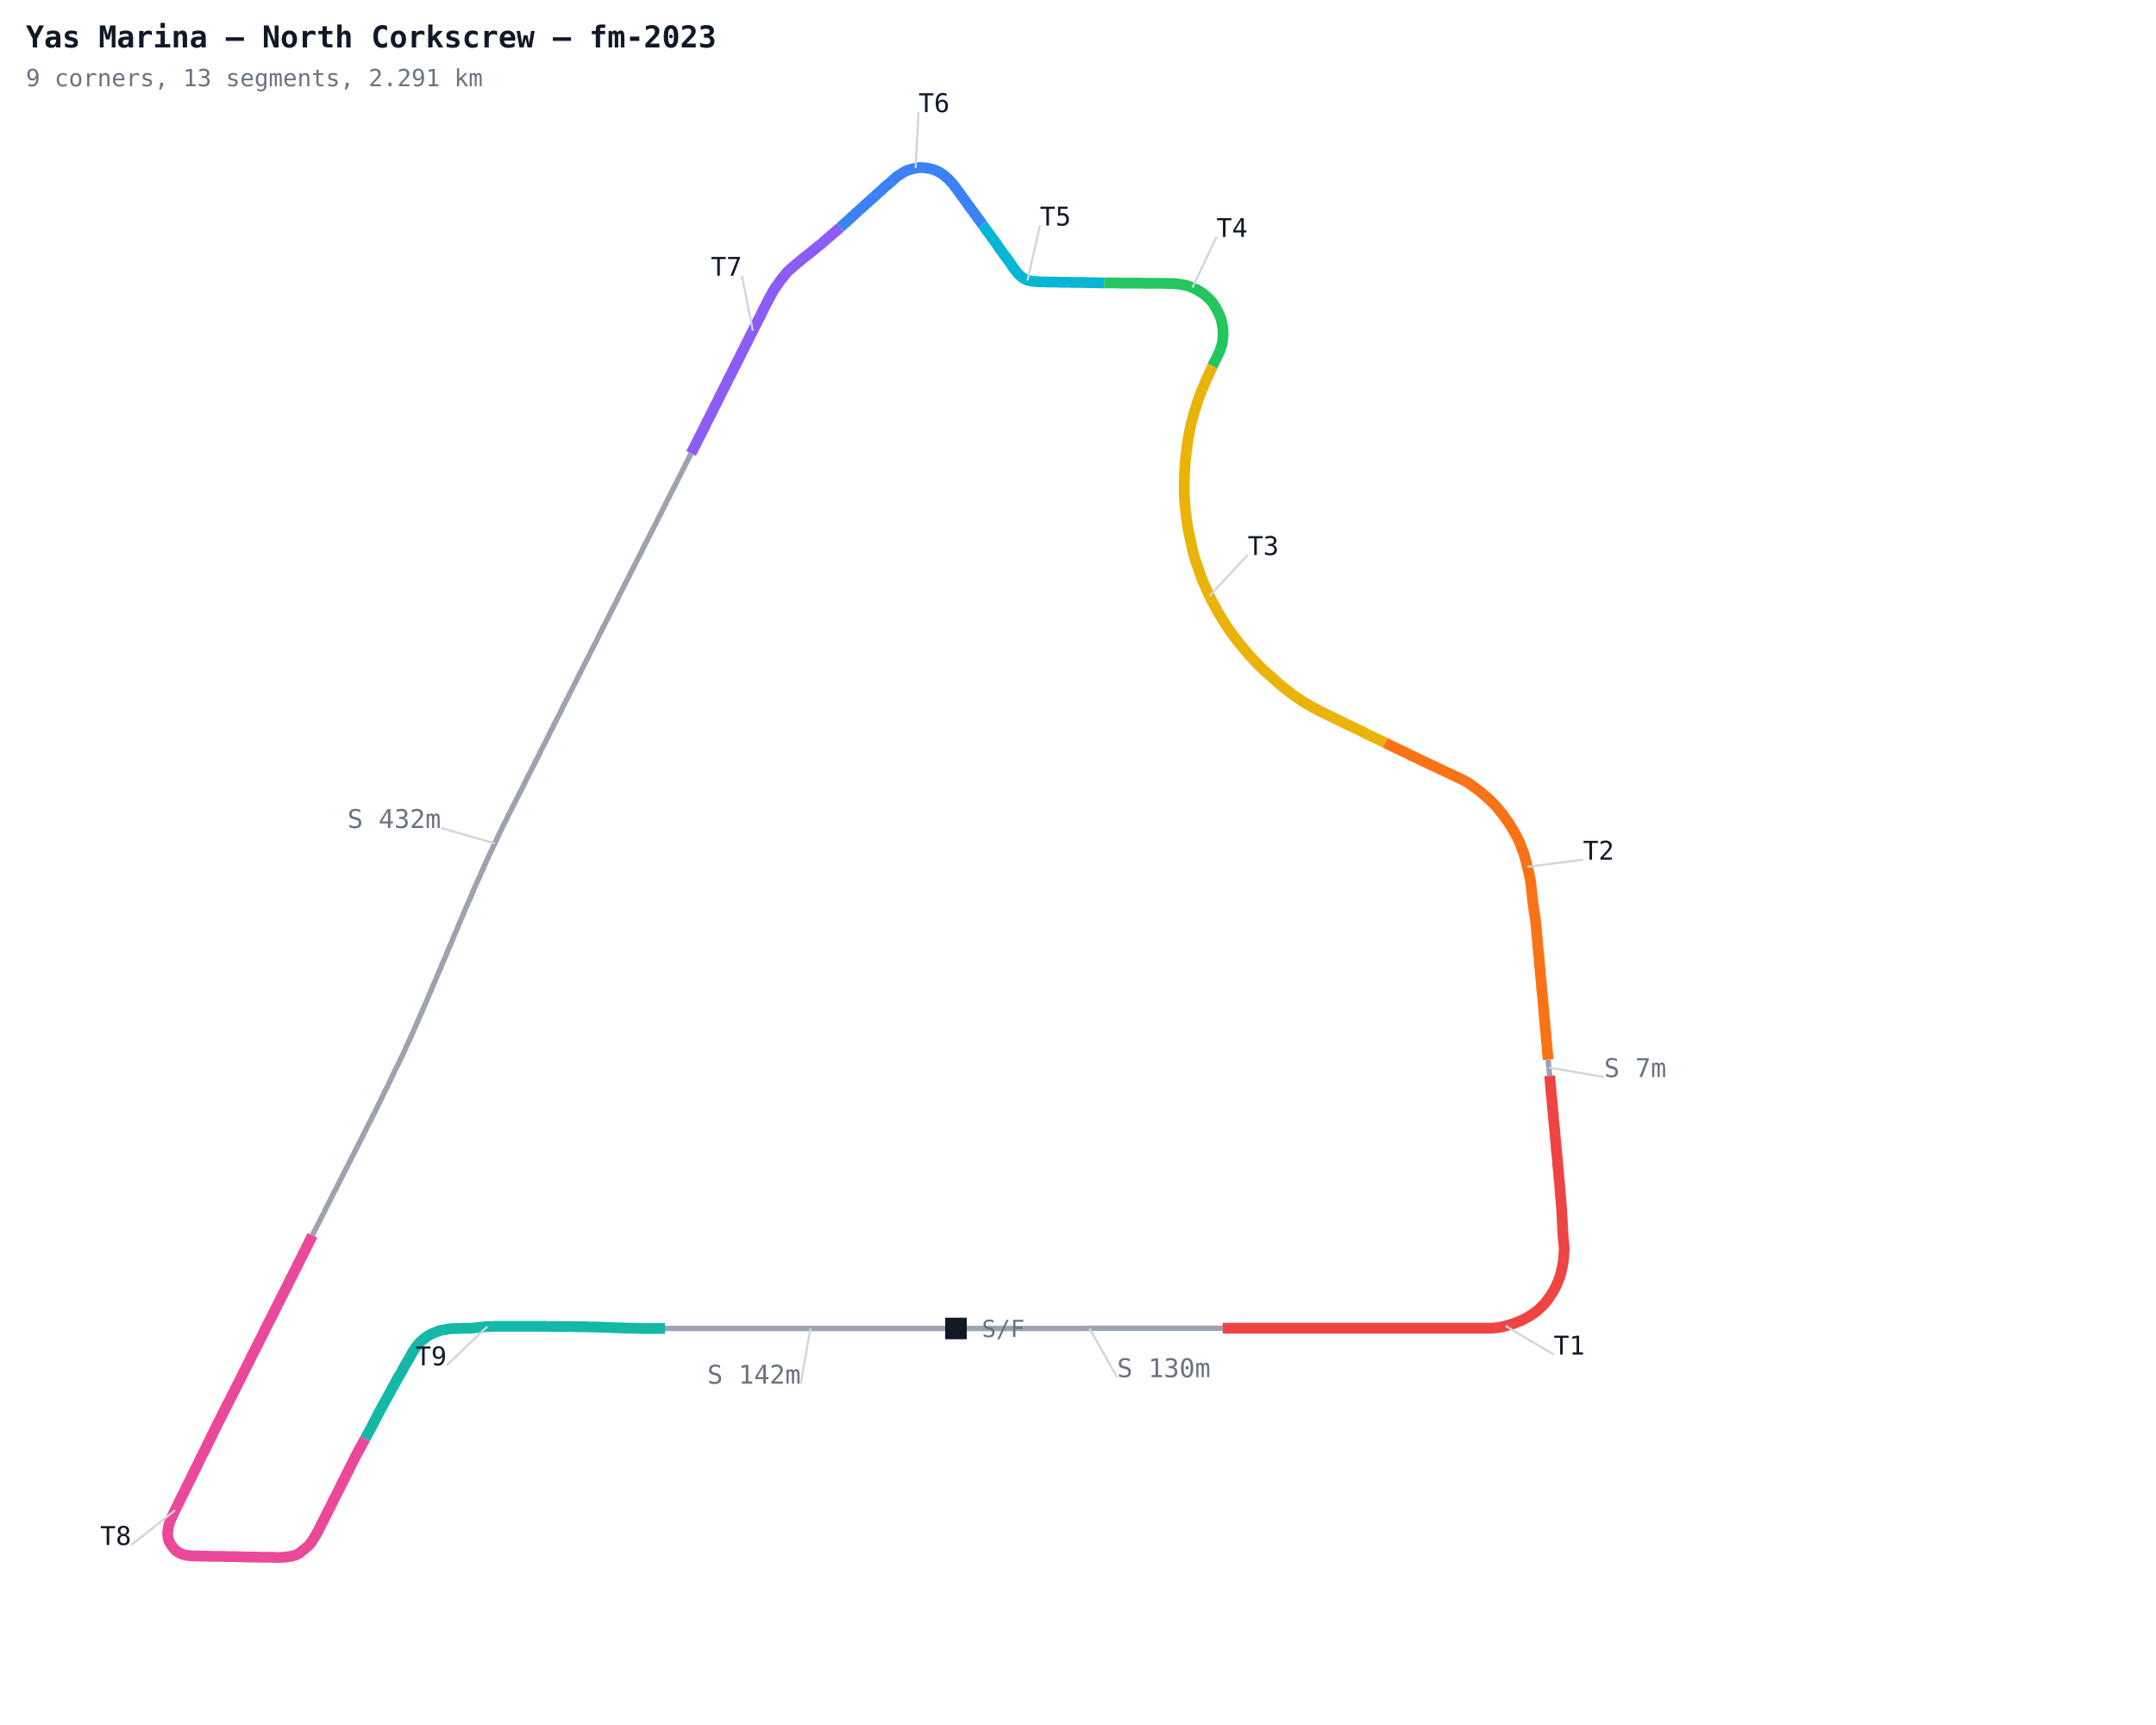
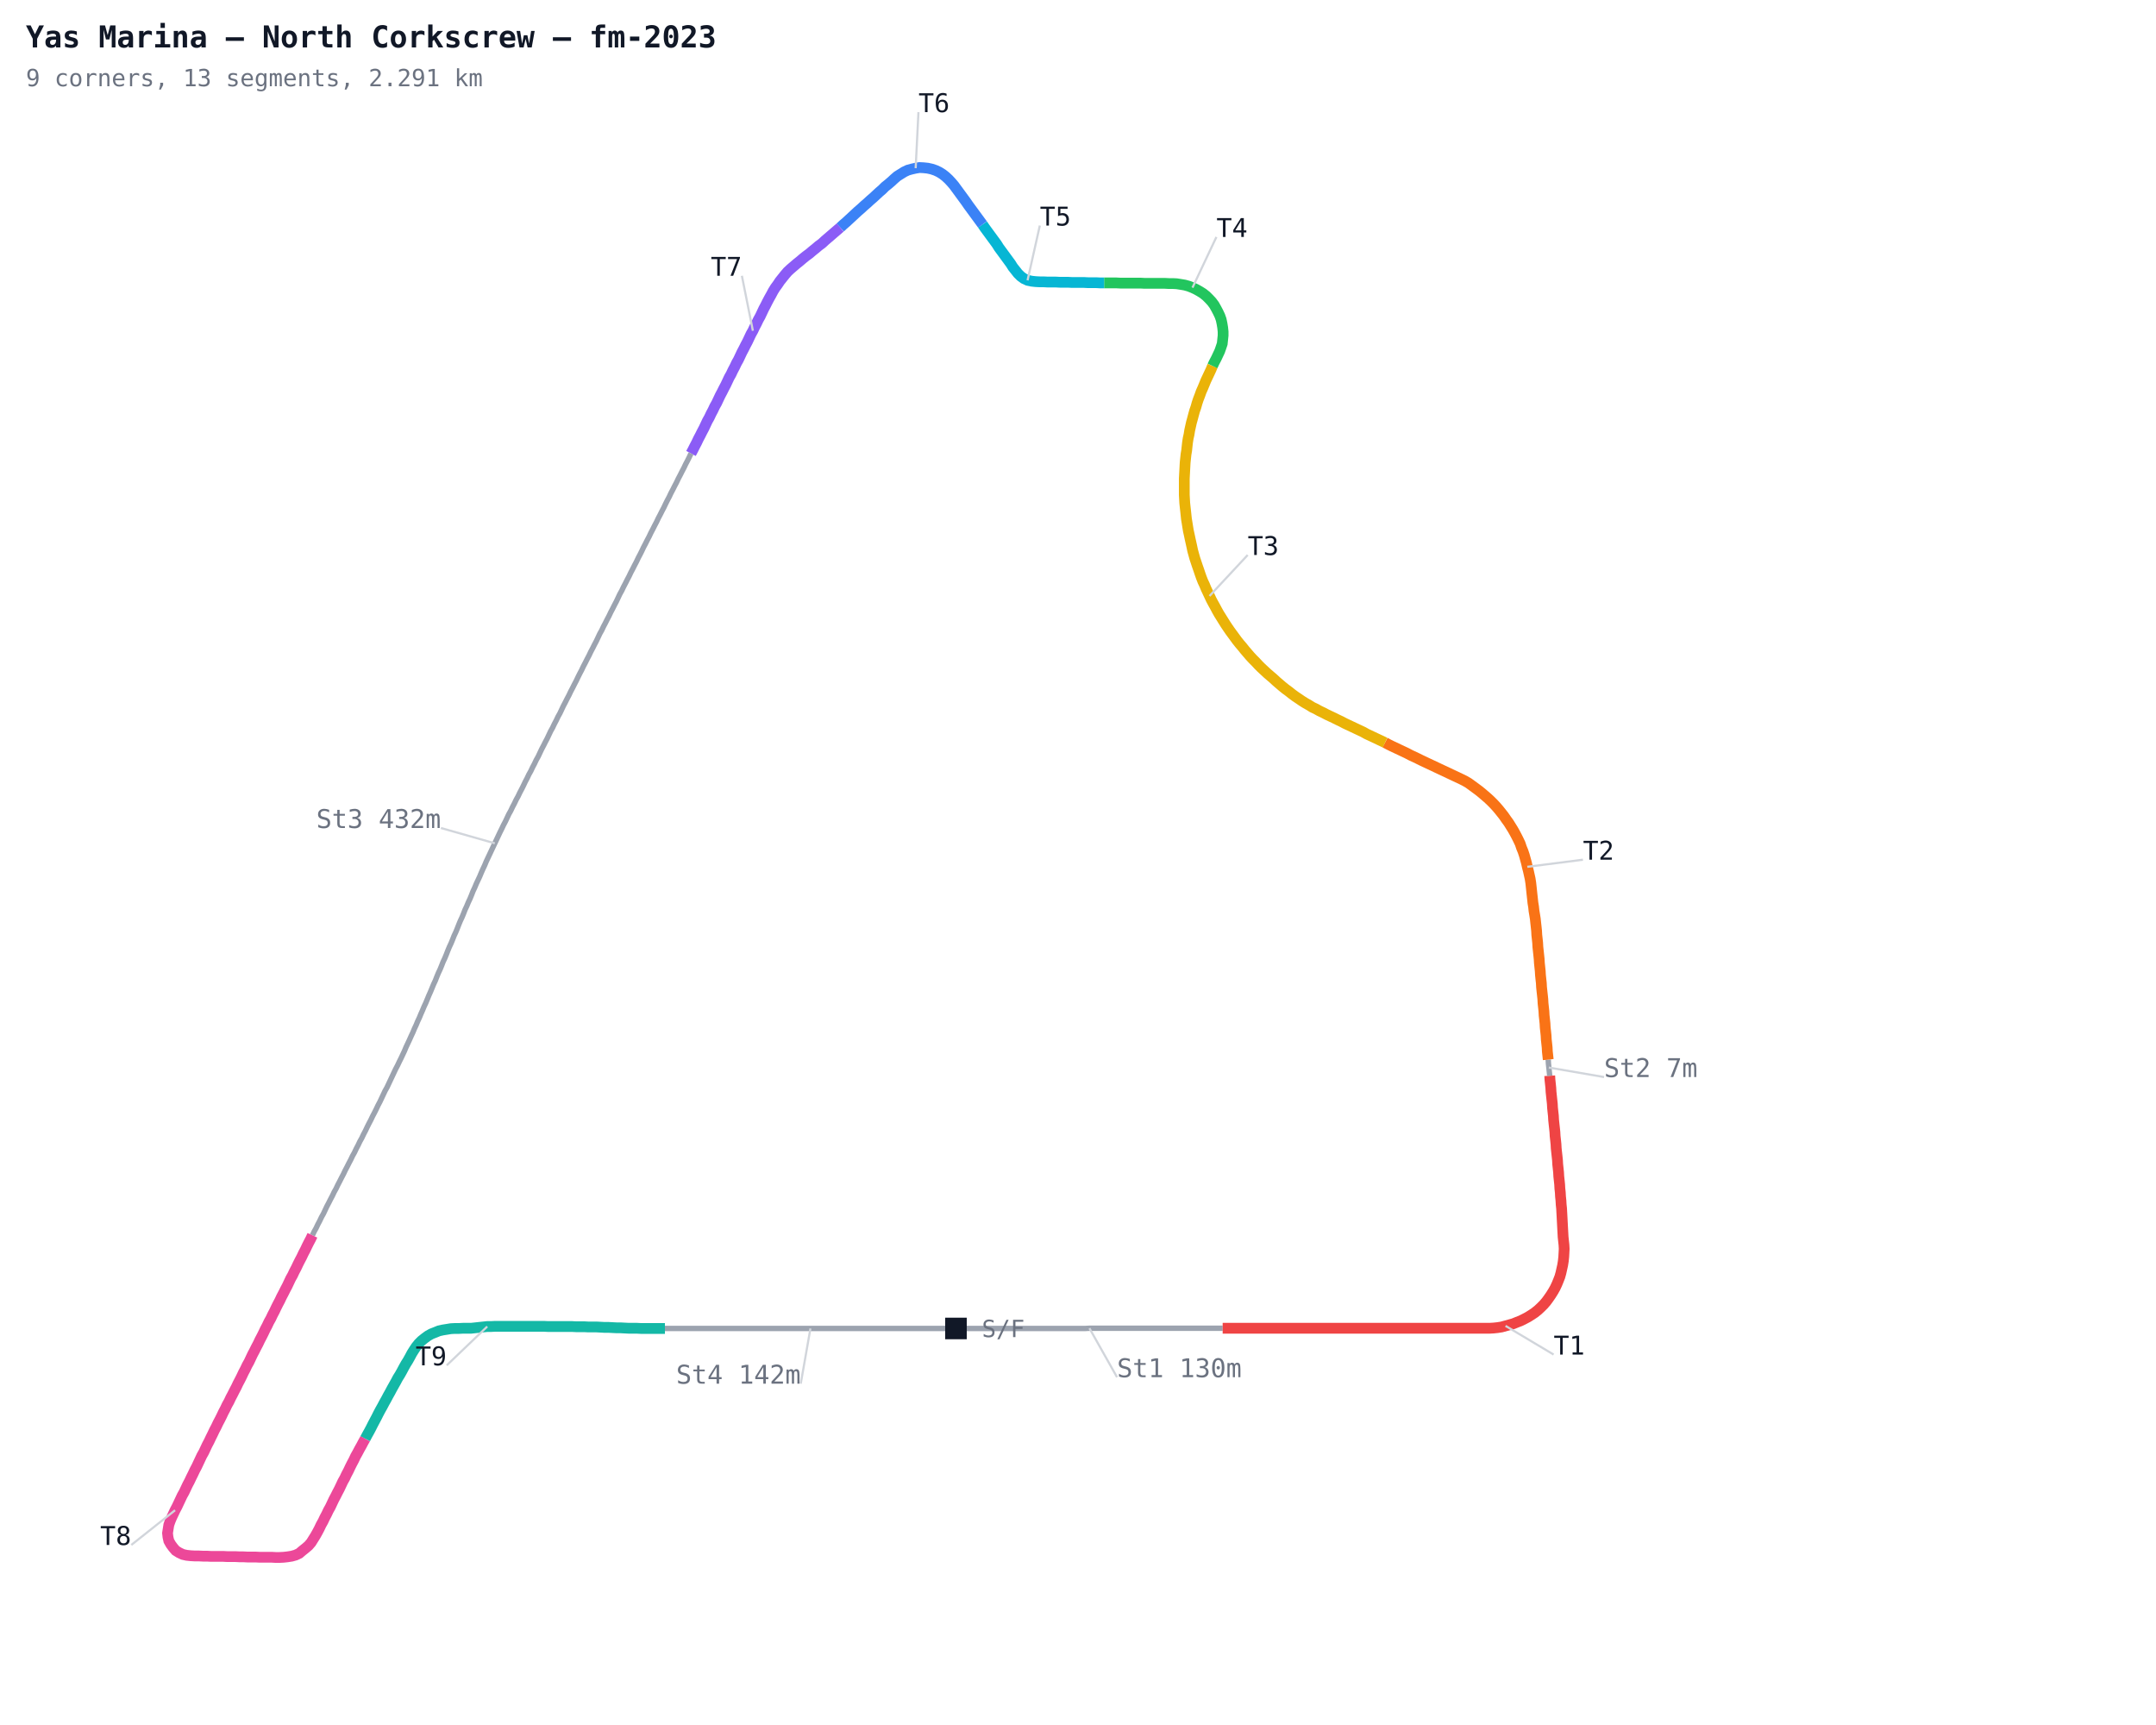
<svg xmlns="http://www.w3.org/2000/svg" width="1000" height="800" viewBox="0 0 1000 800">
  <defs>
    <style>
      .name { font-family: monospace; font-size: 12px; }
      .sector { font-family: monospace; font-size: 12px; fill: #7c3aed; font-weight: bold; }
      .title { font-family: monospace; font-size: 14px; fill: #111827; font-weight: bold; }
      .sub { font-family: monospace; font-size: 11px; fill: #6b7280; }
    </style>
  </defs>
  <rect width="1000" height="800" fill="#ffffff" />
  <polyline fill="none" stroke="#9ca3af" stroke-width="2.5" points="443.4,616.1 445.3,616.1 447.2,616.1 449.0,616.1 450.9,616.1 452.8,616.1 454.7,616.1 456.5,616.1 458.4,616.1 460.3,616.1 462.2,616.1 464.0,616.1 465.9,616.1 467.8,616.1 469.7,616.1 471.5,616.1 473.4,616.1 475.3,616.1 477.2,616.1 479.0,616.1 480.9,616.1 482.8,616.1 484.7,616.1 486.5,616.1 488.4,616.1 490.3,616.1 492.2,616.1 494.0,616.1 495.9,616.1 497.8,616.1 499.7,616.1 501.5,616.1 503.4,616.1 505.3,616.0 507.2,616.0 509.0,616.0 510.9,616.0 512.8,616.0 514.6,616.0 516.5,616.0 518.4,616.0 520.3,616.0 522.1,616.0 524.0,616.0 525.9,616.0 527.8,616.0 529.6,616.0 531.5,616.0 533.4,616.0 535.3,616.0 537.1,616.0 539.0,616.0 540.9,616.0 542.8,616.0 544.6,616.0 546.5,616.0 548.4,616.0 550.3,616.0 552.1,616.0 554.0,616.0 555.9,616.0 557.8,616.0 559.6,616.0 561.5,616.0 563.4,616.0 565.3,616.0 567.1,616.0" />
  <polyline fill="none" stroke="#ef4444" stroke-width="5" points="567.1,616.0 569.0,616.0 570.9,616.0 572.8,616.0 574.6,616.0 576.5,616.0 578.4,616.0 580.3,616.0 582.1,616.0 584.0,616.0 585.9,616.0 587.8,616.0 589.6,616.0 591.5,616.0 593.4,616.0 595.3,616.0 597.1,616.0 599.0,616.0 600.9,616.0 602.8,616.0 604.6,616.0 606.5,616.0 608.4,616.0 610.3,616.0 612.1,616.0 614.0,616.0 615.9,616.0 617.8,616.0 619.6,616.0 621.5,616.0 623.4,616.0 625.3,616.0 627.1,616.0 629.0,616.0 630.9,616.0 632.8,616.0 634.6,616.0 636.5,616.0 638.4,616.0 640.3,616.0 642.1,616.0 644.0,616.0 645.9,616.0 647.8,616.0 649.6,616.0 651.5,616.0 653.4,616.0 655.3,616.0 657.1,616.0 659.0,616.0 660.9,616.0 662.7,616.0 664.6,616.0 666.5,616.0 668.4,616.0 670.2,616.0 672.1,616.0 674.0,616.0 675.9,616.0 677.7,616.0 679.6,616.0 681.5,616.0 683.4,616.0 685.2,616.0 687.1,616.0 689.0,616.0 690.9,616.0 692.7,615.9 694.6,615.7 696.5,615.4 698.3,614.9 700.1,614.4 701.9,613.9 703.6,613.2 705.4,612.5 707.0,611.7 708.7,610.8 710.3,609.8 711.8,608.8 713.3,607.6 714.7,606.3 716.0,605.0 717.2,603.6 718.3,602.1 719.4,600.5 720.4,598.9 721.3,597.3 722.1,595.6 722.8,593.9 723.5,592.1 724.0,590.3 724.4,588.5 724.8,586.7 725.1,584.8 725.3,582.9 725.4,581.1 725.5,579.2 725.4,577.3 725.2,575.5 725.0,573.6 724.9,571.7 724.8,569.9 724.7,568.0 724.6,566.1 724.5,564.2 724.4,562.4 724.3,560.5 724.1,558.6 724.0,556.8 723.8,554.9 723.7,553.0 723.5,551.2 723.4,549.3 723.2,547.4 723.0,545.6 722.9,543.7 722.7,541.8 722.5,540.0 722.4,538.1 722.2,536.2 722.0,534.4 721.8,532.5 721.7,530.6 721.5,528.7 721.3,526.9 721.2,525.0 721.0,523.1 720.8,521.3 720.6,519.4 720.5,517.5 720.3,515.7 720.1,513.8 720.0,511.9 719.8,510.1 719.6,508.2 719.4,506.3 719.3,504.5 719.1,502.6 718.9,500.7 718.8,498.9" />
  <polyline fill="none" stroke="#9ca3af" stroke-width="2.5" points="718.8,498.9 718.6,497.0 718.4,495.1 718.2,493.3 718.1,491.4" />
  <polyline fill="none" stroke="#f97316" stroke-width="5" points="718.1,491.4 717.9,489.5 717.7,487.7 717.6,485.8 717.4,483.9 717.2,482.1 717.1,480.2 716.9,478.3 716.7,476.5 716.6,474.6 716.4,472.7 716.2,470.9 716.1,469.0 715.9,467.1 715.7,465.3 715.6,463.4 715.4,461.5 715.2,459.7 715.0,457.8 714.9,455.9 714.7,454.1 714.5,452.2 714.4,450.4 714.2,448.5 714.0,446.6 713.9,444.8 713.7,442.9 713.5,441.0 713.3,439.2 713.2,437.3 713.0,435.4 712.8,433.6 712.7,431.7 712.5,429.8 712.3,428.0 712.1,426.1 711.8,424.2 711.5,422.4 711.3,420.5 711.0,418.7 710.8,416.8 710.6,415.0 710.4,413.1 710.2,411.2 710.0,409.4 709.7,407.5 709.3,405.7 708.9,403.9 708.4,402.0 708.0,400.2 707.5,398.4 707.0,396.6 706.4,394.8 705.7,393.1 705.1,391.3 704.3,389.6 703.5,388.0 702.6,386.3 701.7,384.7 700.7,383.1 699.7,381.5 698.6,380.0 697.5,378.4 696.4,377.0 695.2,375.5 694.0,374.1 692.7,372.7 691.4,371.4 690.0,370.1 688.6,368.9 687.2,367.7 685.7,366.5 684.2,365.4 682.7,364.3 681.2,363.2 679.5,362.2 677.9,361.4 676.2,360.6 674.5,359.8 672.8,359.0 671.1,358.2 669.4,357.4 667.7,356.6 666.0,355.8 664.3,355.0 662.6,354.2 660.9,353.4 659.2,352.6 657.6,351.8 655.9,351.0 654.2,350.2 652.5,349.3 650.8,348.5 649.1,347.7 647.4,346.9 645.7,346.1 644.1,345.3 642.4,344.4" />
  <polyline fill="none" stroke="#eab308" stroke-width="5" points="642.4,344.4 640.7,343.6 639.0,342.8 637.3,342.0 635.6,341.2 633.9,340.4 632.3,339.5 630.6,338.7 628.9,337.9 627.2,337.1 625.5,336.3 623.8,335.5 622.1,334.6 620.4,333.8 618.8,333.0 617.1,332.2 615.4,331.4 613.7,330.5 612.0,329.7 610.4,328.8 608.7,328.0 607.1,327.0 605.5,326.1 603.9,325.1 602.3,324.0 600.8,323.0 599.3,321.9 597.8,320.7 596.3,319.6 594.8,318.4 593.4,317.2 592.0,316.0 590.6,314.7 589.2,313.5 587.8,312.3 586.4,311.0 585.0,309.7 583.7,308.4 582.4,307.0 581.1,305.7 579.8,304.3 578.6,302.9 577.4,301.5 576.2,300.0 575.0,298.6 573.8,297.1 572.7,295.6 571.6,294.1 570.5,292.6 569.4,291.0 568.4,289.5 567.4,287.9 566.4,286.3 565.4,284.7 564.5,283.1 563.6,281.4 562.7,279.8 561.8,278.1 561.0,276.4 560.2,274.7 559.4,273.0 558.7,271.3 557.9,269.6 557.2,267.8 556.6,266.1 556.0,264.3 555.4,262.6 554.8,260.8 554.2,259.0 553.7,257.2 553.2,255.4 552.8,253.5 552.4,251.7 552.0,249.9 551.6,248.0 551.2,246.2 550.9,244.4 550.6,242.5 550.3,240.7 550.1,238.8 549.9,236.9 549.7,235.1 549.5,233.2 549.4,231.3 549.3,229.5 549.3,227.6 549.3,225.7 549.3,223.8 549.3,222.0 549.4,220.1 549.5,218.2 549.6,216.3 549.7,214.5 549.9,212.6 550.1,210.7 550.4,208.9 550.6,207.0 550.8,205.2 551.1,203.3 551.5,201.5 551.8,199.6 552.2,197.8 552.6,196.0 553.1,194.2 553.6,192.3 554.1,190.5 554.7,188.8 555.2,187.0 555.8,185.2 556.5,183.4 557.1,181.7 557.9,179.9 558.6,178.2 559.3,176.5 560.1,174.8 560.9,173.1 561.7,171.4 562.4,169.7" />
  <polyline fill="none" stroke="#22c55e" stroke-width="5" points="562.4,169.7 563.2,168.0 564.1,166.3 564.9,164.6 565.7,162.9 566.3,161.2 566.9,159.4 567.1,157.5 567.3,155.6 567.3,153.8 567.1,151.9 566.8,150.1 566.4,148.2 565.8,146.5 565.0,144.8 564.1,143.1 563.2,141.5 562.1,140.0 560.8,138.6 559.5,137.3 558.0,136.1 556.4,135.1 554.8,134.2 553.1,133.4 551.3,132.7 549.5,132.2 547.7,131.9 545.8,131.6 544.0,131.5 542.1,131.5 540.2,131.4 538.3,131.4 536.5,131.4 534.6,131.4 532.7,131.4 530.8,131.4 529.0,131.3 527.1,131.3 525.2,131.3 523.4,131.3 521.5,131.3 519.6,131.3 517.7,131.2 515.9,131.2 514.0,131.2 512.1,131.2" />
  <polyline fill="none" stroke="#06b6d4" stroke-width="5" points="512.1,131.2 510.2,131.2 508.4,131.1 506.5,131.1 504.6,131.1 502.7,131.0 500.9,131.0 499.0,131.0 497.1,131.0 495.3,130.9 493.4,130.9 491.5,130.9 489.6,130.8 487.8,130.8 485.9,130.8 484.0,130.7 482.2,130.7 480.3,130.6 478.5,130.4 476.6,130.0 474.9,129.2 473.4,128.1 472.1,126.8 471.0,125.4 469.8,123.9 468.8,122.3 467.7,120.8 466.6,119.3 465.5,117.8 464.4,116.3 463.3,114.8 462.3,113.2 461.2,111.7 460.1,110.2 459.0,108.7 457.9,107.2 456.8,105.7 455.7,104.1" />
  <polyline fill="none" stroke="#3b82f6" stroke-width="5" points="455.7,104.1 454.6,102.6 453.5,101.1 452.4,99.6 451.3,98.1 450.2,96.6 449.1,95.1 448.0,93.5 446.9,92.0 445.8,90.5 444.7,89.0 443.6,87.5 442.5,86.0 441.3,84.6 440.0,83.2 438.6,81.9 437.2,80.8 435.6,79.8 433.9,79.0 432.1,78.4 430.3,78.0 428.4,77.8 426.5,77.7 424.7,78.0 422.9,78.4 421.1,78.9 419.4,79.7 417.8,80.7 416.2,81.7 414.8,82.9 413.4,84.2 412.0,85.4 410.5,86.6 409.2,87.9 407.8,89.1 406.4,90.4 405.0,91.7 403.6,92.9 402.2,94.2 400.8,95.4 399.4,96.7 398.0,97.9 396.6,99.2 395.2,100.5 393.9,101.7 392.5,103.0 391.1,104.2 389.7,105.5" />
  <polyline fill="none" stroke="#8b5cf6" stroke-width="5" points="389.7,105.5 388.3,106.7 386.9,107.9 385.4,109.2 384.0,110.4 382.6,111.6 381.2,112.9 379.7,114.0 378.3,115.2 376.8,116.4 375.4,117.6 373.9,118.7 372.4,119.9 371.0,121.1 369.5,122.3 368.1,123.5 366.7,124.7 365.3,126.0 364.1,127.4 362.9,128.9 361.7,130.4 360.7,131.9 359.6,133.4 358.6,135.0 357.7,136.7 356.8,138.3 355.9,140.0 355.1,141.6 354.2,143.3 353.4,145.0 352.6,146.7 351.7,148.3 350.9,150.0 350.0,151.7 349.2,153.4 348.3,155.0 347.5,156.7 346.7,158.4 345.8,160.1 345.0,161.7 344.1,163.4 343.3,165.1 342.5,166.8 341.6,168.4 340.8,170.1 339.9,171.8 339.1,173.5 338.2,175.1 337.4,176.8 336.6,178.5 335.7,180.2 334.9,181.8 334.0,183.5 333.2,185.2 332.4,186.9 331.5,188.5 330.7,190.2 329.8,191.9 329.0,193.6 328.1,195.2 327.3,196.9 326.5,198.6 325.6,200.3 324.8,201.9 323.9,203.6 323.1,205.3 322.2,207.0 321.4,208.6 320.5,210.3" />
  <polyline fill="none" stroke="#9ca3af" stroke-width="2.5" points="320.5,210.3 319.7,212.0 318.9,213.6 318.0,215.3 317.2,217.0 316.3,218.7 315.5,220.3 314.6,222.0 313.8,223.7 312.9,225.4 312.1,227.0 311.2,228.7 310.4,230.4 309.5,232.1 308.7,233.7 307.9,235.4 307.0,237.1 306.2,238.7 305.3,240.4 304.5,242.1 303.6,243.8 302.8,245.4 301.9,247.1 301.1,248.8 300.2,250.5 299.4,252.1 298.5,253.8 297.7,255.5 296.9,257.1 296.0,258.8 295.2,260.5 294.3,262.2 293.5,263.8 292.6,265.5 291.8,267.2 290.9,268.9 290.1,270.5 289.2,272.2 288.4,273.9 287.5,275.5 286.7,277.2 285.9,278.9 285.0,280.6 284.2,282.2 283.3,283.9 282.5,285.6 281.6,287.3 280.8,288.9 279.9,290.6 279.1,292.3 278.2,293.9 277.4,295.6 276.6,297.3 275.7,299.0 274.9,300.6 274.0,302.3 273.2,304.0 272.3,305.7 271.5,307.3 270.6,309.0 269.8,310.7 268.9,312.4 268.1,314.0 267.3,315.7 266.4,317.4 265.6,319.0 264.7,320.7 263.9,322.4 263.0,324.1 262.2,325.7 261.3,327.4 260.5,329.1 259.7,330.8 258.8,332.4 258.0,334.1 257.1,335.8 256.3,337.5 255.4,339.1 254.6,340.8 253.8,342.5 252.9,344.2 252.1,345.8 251.2,347.5 250.4,349.2 249.6,350.9 248.7,352.5 247.9,354.2 247.0,355.9 246.2,357.6 245.3,359.2 244.5,360.9 243.6,362.6 242.8,364.3 242.0,365.9 241.1,367.6 240.3,369.3 239.4,370.9 238.6,372.6 237.7,374.3 236.9,376.0 236.0,377.6 235.2,379.3 234.4,381.0 233.5,382.7 232.7,384.4 231.9,386.0 231.1,387.7 230.3,389.4 229.5,391.1 228.7,392.8 227.9,394.5 227.1,396.2 226.3,397.9 225.5,399.6 224.8,401.3 224.0,403.0 223.2,404.8 222.5,406.5 221.7,408.2 220.9,409.9 220.2,411.6 219.4,413.3 218.7,415.1 218.0,416.8 217.2,418.5 216.5,420.2 215.7,421.9 215.0,423.7 214.3,425.4 213.5,427.1 212.8,428.8 212.1,430.6 211.4,432.3 210.6,434.0 209.9,435.8 209.2,437.5 208.4,439.2 207.7,440.9 207.0,442.7 206.3,444.4 205.5,446.1 204.8,447.9 204.1,449.6 203.3,451.3 202.6,453.0 201.9,454.8 201.1,456.5 200.4,458.2 199.7,459.9 198.9,461.7 198.2,463.4 197.5,465.1 196.7,466.8 196.0,468.5 195.2,470.3 194.5,472.0 193.7,473.7 193.0,475.4 192.2,477.1 191.5,478.8 190.7,480.5 189.9,482.3 189.1,484.0 188.3,485.7 187.6,487.4 186.8,489.1 186.0,490.8 185.2,492.4 184.4,494.1 183.5,495.8 182.7,497.5 181.9,499.2 181.1,500.9 180.3,502.6 179.5,504.3 178.6,505.9 177.8,507.6 177.0,509.3 176.2,511.0 175.3,512.7 174.5,514.4 173.7,516.0 172.8,517.7 172.0,519.4 171.1,521.1 170.3,522.7 169.5,524.4 168.6,526.1 167.8,527.8 166.9,529.4 166.1,531.1 165.2,532.8 164.4,534.5 163.5,536.1 162.7,537.8 161.8,539.5 161.0,541.1 160.1,542.8 159.3,544.5 158.4,546.2 157.6,547.8 156.7,549.5 155.9,551.2 155.0,552.8 154.2,554.5 153.3,556.2 152.5,557.8 151.6,559.5 150.8,561.2 150.0,562.9 149.1,564.5 148.3,566.2 147.4,567.9 146.6,569.6 145.7,571.2 144.9,572.9" />
  <polyline fill="none" stroke="#ec4899" stroke-width="5" points="144.9,572.9 144.1,574.6 143.2,576.3 142.4,577.9 141.6,579.6 140.7,581.3 139.9,583.0 139.0,584.7 138.2,586.3 137.4,588.0 136.5,589.7 135.7,591.4 134.8,593.0 134.0,594.7 133.2,596.4 132.3,598.1 131.5,599.7 130.6,601.4 129.8,603.1 128.9,604.8 128.1,606.4 127.3,608.1 126.4,609.8 125.6,611.5 124.7,613.1 123.9,614.8 123.0,616.5 122.2,618.2 121.4,619.8 120.5,621.5 119.7,623.2 118.8,624.9 118.0,626.5 117.1,628.2 116.3,629.9 115.5,631.6 114.6,633.2 113.8,634.9 112.9,636.6 112.1,638.3 111.3,639.9 110.4,641.6 109.6,643.3 108.7,645.0 107.9,646.6 107.0,648.3 106.2,650.0 105.3,651.6 104.5,653.3 103.6,655.0 102.8,656.7 102.0,658.3 101.1,660.0 100.3,661.7 99.4,663.4 98.6,665.1 97.8,666.7 97.0,668.4 96.1,670.1 95.3,671.8 94.5,673.5 93.6,675.1 92.8,676.8 92.0,678.5 91.2,680.2 90.3,681.9 89.5,683.6 88.7,685.2 87.9,686.9 87.0,688.6 86.2,690.3 85.4,692.0 84.5,693.6 83.7,695.3 82.9,697.0 82.1,698.7 81.2,700.4 80.4,702.1 79.6,703.8 78.9,705.5 78.3,707.2 78.0,709.1 77.7,711.0 77.9,712.8 78.3,714.6 79.2,716.2 80.3,717.7 81.5,719.1 83.1,720.1 84.8,720.9 86.6,721.3 88.5,721.5 90.3,721.6 92.2,721.6 94.1,721.7 96.0,721.7 97.8,721.8 99.7,721.8 101.6,721.8 103.5,721.8 105.3,721.9 107.2,721.9 109.1,721.9 111.0,722.0 112.8,722.0 114.7,722.1 116.6,722.1 118.5,722.1 120.3,722.2 122.2,722.2 124.1,722.2 126.0,722.2 127.8,722.3 129.7,722.3 131.6,722.2 133.4,722.0 135.3,721.7 137.1,721.2 138.8,720.4 140.2,719.2 141.7,718.0 143.1,716.8 144.3,715.4 145.3,713.8 146.3,712.2 147.2,710.6 148.1,708.9 148.9,707.2 149.8,705.6 150.6,703.9 151.5,702.2 152.3,700.5 153.2,698.9 154.0,697.2 154.8,695.5 155.7,693.8 156.5,692.2 157.4,690.5 158.2,688.8 159.0,687.1 159.9,685.5 160.7,683.8 161.6,682.1 162.4,680.4 163.2,678.8 164.1,677.1 164.9,675.4 165.8,673.8 166.7,672.1 167.6,670.5 168.5,668.8 169.4,667.2" />
  <polyline fill="none" stroke="#14b8a6" stroke-width="5" points="169.4,667.2 170.3,665.5 171.2,663.9 172.1,662.2 172.9,660.6 173.8,658.9 174.7,657.2 175.5,655.6 176.4,653.9 177.3,652.3 178.2,650.6 179.1,649.0 180.0,647.3 180.9,645.7 181.8,644.0 182.7,642.4 183.6,640.8 184.5,639.1 185.5,637.5 186.4,635.9 187.3,634.2 188.2,632.6 189.2,631.0 190.1,629.4 191.0,627.7 192.0,626.1 193.0,624.6 194.2,623.1 195.5,621.8 197.0,620.6 198.5,619.5 200.1,618.6 201.9,617.9 203.6,617.2 205.4,616.8 207.3,616.5 209.1,616.2 211.0,616.1 212.9,616.1 214.8,616.0 216.6,616.0 218.5,616.0 220.4,615.8 222.2,615.6 224.1,615.4 226.0,615.2 227.8,615.2 229.7,615.1 231.6,615.1 233.5,615.1 235.3,615.1 237.2,615.1 239.1,615.1 241.0,615.1 242.8,615.1 244.7,615.1 246.6,615.1 248.5,615.1 250.3,615.1 252.2,615.1 254.1,615.2 256.0,615.2 257.8,615.2 259.7,615.2 261.6,615.2 263.5,615.2 265.3,615.2 267.2,615.3 269.1,615.3 271.0,615.3 272.8,615.4 274.7,615.4 276.6,615.4 278.5,615.5 280.3,615.6 282.2,615.6 284.1,615.7 286.0,615.8 287.8,615.8 289.7,615.9 291.6,616.0 293.4,616.0 295.3,616.0 297.2,616.1 299.1,616.1 300.9,616.1 302.8,616.1 304.7,616.1 306.6,616.1 308.4,616.1" />
  <polyline fill="none" stroke="#9ca3af" stroke-width="2.5" points="308.4,616.1 310.3,616.1 312.2,616.1 314.1,616.1 315.9,616.1 317.8,616.1 319.7,616.1 321.6,616.1 323.4,616.1 325.3,616.1 327.2,616.1 329.1,616.1 330.9,616.1 332.8,616.1 334.7,616.1 336.6,616.1 338.4,616.1 340.3,616.1 342.2,616.1 344.1,616.1 345.9,616.1 347.8,616.1 349.7,616.1 351.6,616.1 353.4,616.1 355.3,616.1 357.2,616.1 359.1,616.1 360.9,616.1 362.8,616.1 364.7,616.1 366.6,616.1 368.4,616.1 370.3,616.1 372.2,616.1 374.0,616.1 375.9,616.1 377.8,616.1 379.7,616.1 381.5,616.1 383.4,616.1 385.3,616.1 387.2,616.1 389.0,616.1 390.9,616.1 392.8,616.1 394.7,616.1 396.5,616.1 398.4,616.1 400.3,616.1 402.2,616.1 404.0,616.1 405.9,616.1 407.8,616.1 409.7,616.1 411.5,616.1 413.4,616.1 415.3,616.1 417.2,616.1 419.0,616.1 420.9,616.1 422.8,616.1 424.7,616.1 426.5,616.1 428.4,616.1 430.3,616.1 432.2,616.1 434.0,616.1 435.9,616.1 437.8,616.1 439.7,616.1 441.5,616.1" />
  <line x1="505.3" y1="616.0" x2="518.1" y2="638.7" stroke="#d1d5db" stroke-width="1" />
-   <text x="518.1" y="638.7" text-anchor="start" class="name" fill="#6b7280">S 130m</text>
+   <text x="518.1" y="638.7" text-anchor="start" class="name" fill="#6b7280">St1 130m</text>
  <line x1="698.3" y1="614.9" x2="720.6" y2="628.2" stroke="#d1d5db" stroke-width="1" />
  <text x="720.6" y="628.2" text-anchor="start" class="name" fill="#111827">T1</text>
  <line x1="718.4" y1="495.1" x2="744.0" y2="499.5" stroke="#d1d5db" stroke-width="1" />
-   <text x="744.0" y="499.5" text-anchor="start" class="name" fill="#6b7280">S 7m</text>
+   <text x="744.0" y="499.5" text-anchor="start" class="name" fill="#6b7280">St2 7m</text>
  <line x1="708.4" y1="402.0" x2="734.2" y2="398.7" stroke="#d1d5db" stroke-width="1" />
  <text x="734.2" y="398.7" text-anchor="start" class="name" fill="#111827">T2</text>
  <line x1="561.0" y1="276.4" x2="578.7" y2="257.4" stroke="#d1d5db" stroke-width="1" />
  <text x="578.7" y="257.4" text-anchor="start" class="name" fill="#111827">T3</text>
  <line x1="553.1" y1="133.4" x2="564.2" y2="109.9" stroke="#d1d5db" stroke-width="1" />
  <text x="564.2" y="109.9" text-anchor="start" class="name" fill="#111827">T4</text>
  <line x1="476.6" y1="130.0" x2="482.3" y2="104.6" stroke="#d1d5db" stroke-width="1" />
  <text x="482.3" y="104.6" text-anchor="start" class="name" fill="#111827">T5</text>
  <line x1="424.7" y1="78.0" x2="426.0" y2="52.0" stroke="#d1d5db" stroke-width="1" />
  <text x="426.0" y="52.0" text-anchor="start" class="name" fill="#111827">T6</text>
  <line x1="349.2" y1="153.4" x2="344.1" y2="127.9" stroke="#d1d5db" stroke-width="1" />
  <text x="344.1" y="127.9" text-anchor="end" class="name" fill="#111827">T7</text>
  <line x1="229.5" y1="391.1" x2="204.5" y2="384.0" stroke="#d1d5db" stroke-width="1" />
-   <text x="204.5" y="384.0" text-anchor="end" class="name" fill="#6b7280">S 432m</text>
+   <text x="204.5" y="384.0" text-anchor="end" class="name" fill="#6b7280">St3 432m</text>
  <line x1="81.2" y1="700.4" x2="60.9" y2="716.5" stroke="#d1d5db" stroke-width="1" />
  <text x="60.9" y="716.5" text-anchor="end" class="name" fill="#111827">T8</text>
  <line x1="226.0" y1="615.2" x2="207.2" y2="633.2" stroke="#d1d5db" stroke-width="1" />
  <text x="207.2" y="633.2" text-anchor="end" class="name" fill="#111827">T9</text>
  <line x1="375.9" y1="616.1" x2="371.4" y2="641.7" stroke="#d1d5db" stroke-width="1" />
-   <text x="371.4" y="641.7" text-anchor="end" class="name" fill="#6b7280">S 142m</text>
+   <text x="371.4" y="641.7" text-anchor="end" class="name" fill="#6b7280">St4 142m</text>
  <rect x="438.4" y="611.1" width="10" height="10" fill="#111827" />
  <text x="455.4" y="620.1" class="sub">S/F</text>
  <text class="title" x="12" y="22">Yas Marina — North Corkscrew — fm-2023</text>
  <text class="sub" x="12" y="40">9 corners, 13 segments, 2.291 km</text>
</svg>
